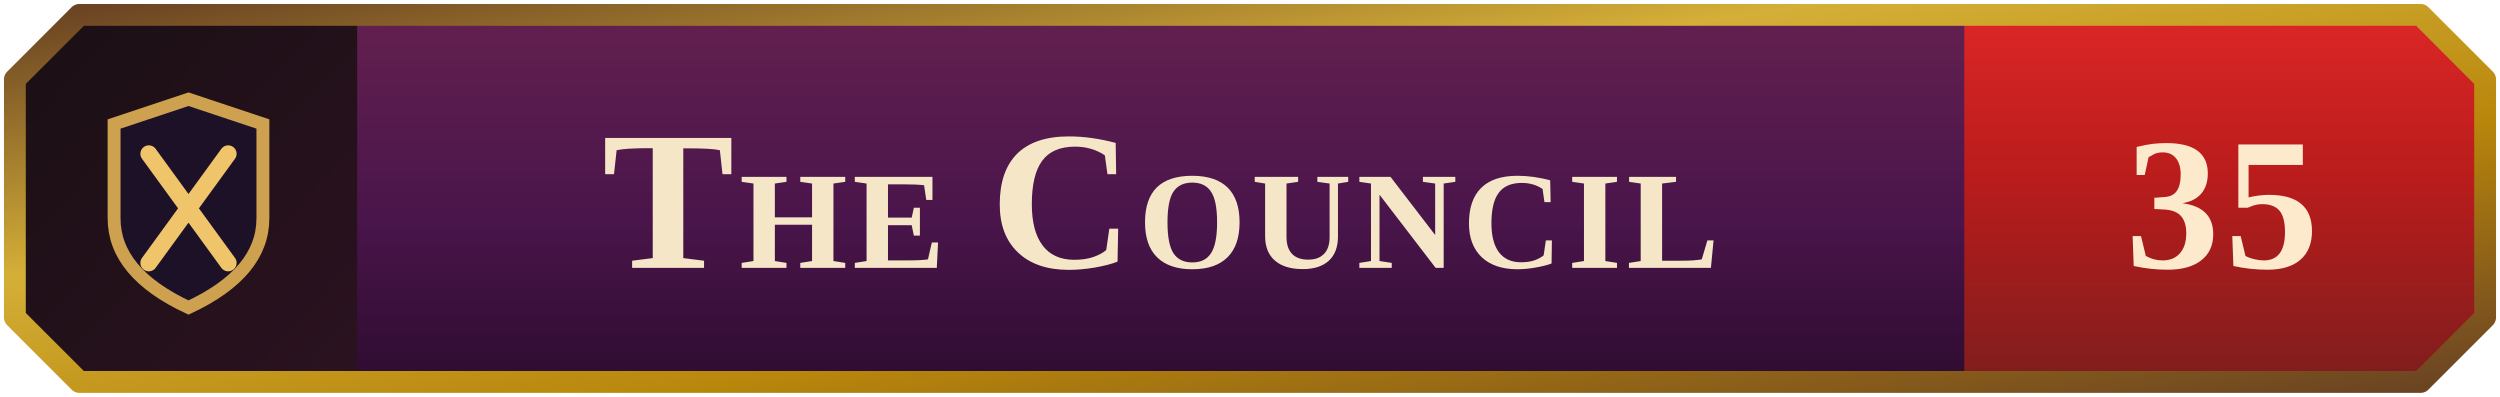
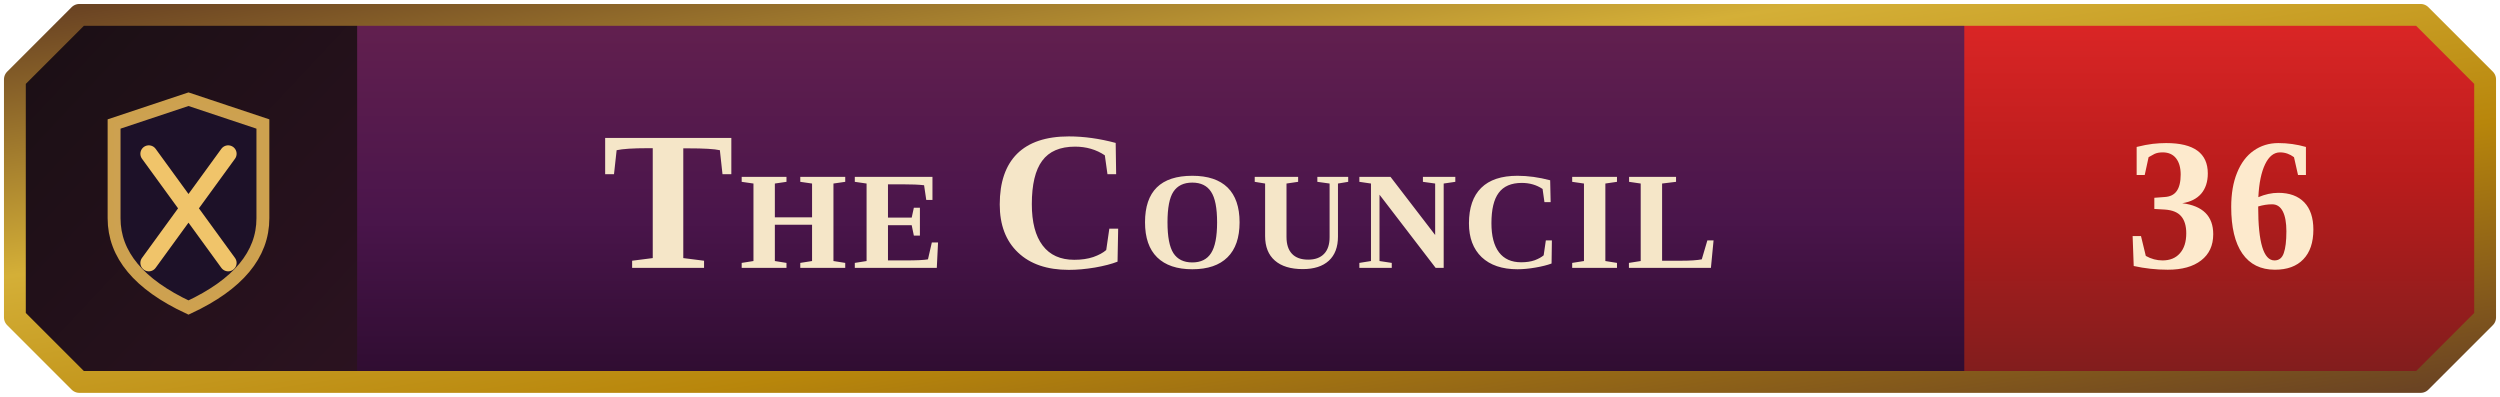
- <svg xmlns="http://www.w3.org/2000/svg" width="126" height="20" viewBox="0 0 252 40" role="img" aria-label="The Council: 35">
+ <svg xmlns="http://www.w3.org/2000/svg" width="126" height="20" viewBox="0 0 252 40" role="img" aria-label="The Council: 36">
  <defs>
    <linearGradient id="mcPlum" x1="0" y1="0" x2="0" y2="1">
      <stop offset="0%" stop-color="#63204f" />
      <stop offset="55%" stop-color="#4a154b" />
      <stop offset="100%" stop-color="#2e0c30" />
    </linearGradient>
    <linearGradient id="mcCap" x1="0" y1="0" x2="1" y2="1">
      <stop offset="0%" stop-color="#1a0f14" />
      <stop offset="100%" stop-color="#2b1220" />
    </linearGradient>
    <linearGradient id="mcBronze" x1="0" y1="0" x2="1" y2="1">
      <stop offset="0%" stop-color="#6b4423" />
      <stop offset="35%" stop-color="#d4af37" />
      <stop offset="65%" stop-color="#b8860b" />
      <stop offset="100%" stop-color="#6b4423" />
    </linearGradient>
    <linearGradient id="mcCount" x1="0" y1="0" x2="0" y2="1">
      <stop offset="0%" stop-color="#dc2626" />
      <stop offset="45%" stop-color="#b91c1c" />
      <stop offset="100%" stop-color="#7f1d1d" />
    </linearGradient>
  </defs>
  <path d="M 8 1.5 L 244 1.5 L 250.5 8 L 250.5 32 L 244 38.5 L 8 38.5 L 1.5 32 L 1.5 8 Z" fill="url(#mcPlum)" />
  <path d="M 8 1.5 L 36 1.5 L 36 38.5 L 8 38.5 L 1.5 32 L 1.5 8 Z" fill="url(#mcCap)" />
  <path d="M 198 1.5 L 244 1.5 L 250.5 8 L 250.5 32 L 244 38.5 L 198 38.5 Z" fill="url(#mcCount)" />
  <path d="M 8 1.5 L 244 1.5 L 250.5 8 L 250.5 32 L 244 38.5 L 8 38.5 L 1.5 32 L 1.5 8 Z" fill="none" stroke="url(#mcBronze)" stroke-width="2.2" stroke-linejoin="round" />
  <line x1="36" y1="3" x2="36" y2="37" stroke="url(#mcBronze)" stroke-width="1.4" />
  <line x1="198" y1="3" x2="198" y2="37" stroke="url(#mcBronze)" stroke-width="1.4" />
  <path d="M 19 10 L 26.5 12.5 L 26.5 22 Q 26.5 27.5 19 31 Q 11.5 27.5 11.5 22 L 11.5 12.5 Z" fill="#1d1128" stroke="#e0b055" stroke-opacity="0.9" stroke-width="1.3" />
  <path d="M 15 15.5 L 23 26.5 M 23 15.5 L 15 26.5" stroke="#f0c46a" stroke-width="1.7" stroke-linecap="round" />
  <text x="117" y="27" text-anchor="middle" fill="#f5e6c8" font-family="Cinzel, Georgia, 'Times New Roman', serif" font-size="20" font-weight="700" letter-spacing="0.5" style="font-variant: small-caps">The Council</text>
-   <text x="224" y="27" text-anchor="middle" fill="#fdeacd" font-family="Cinzel, Georgia, 'Times New Roman', serif" font-size="19" font-weight="700" letter-spacing="0.5">35</text>
+   <text x="224" y="27" text-anchor="middle" fill="#fdeacd" font-family="Cinzel, Georgia, 'Times New Roman', serif" font-size="19" font-weight="700" letter-spacing="0.5">36</text>
</svg>
